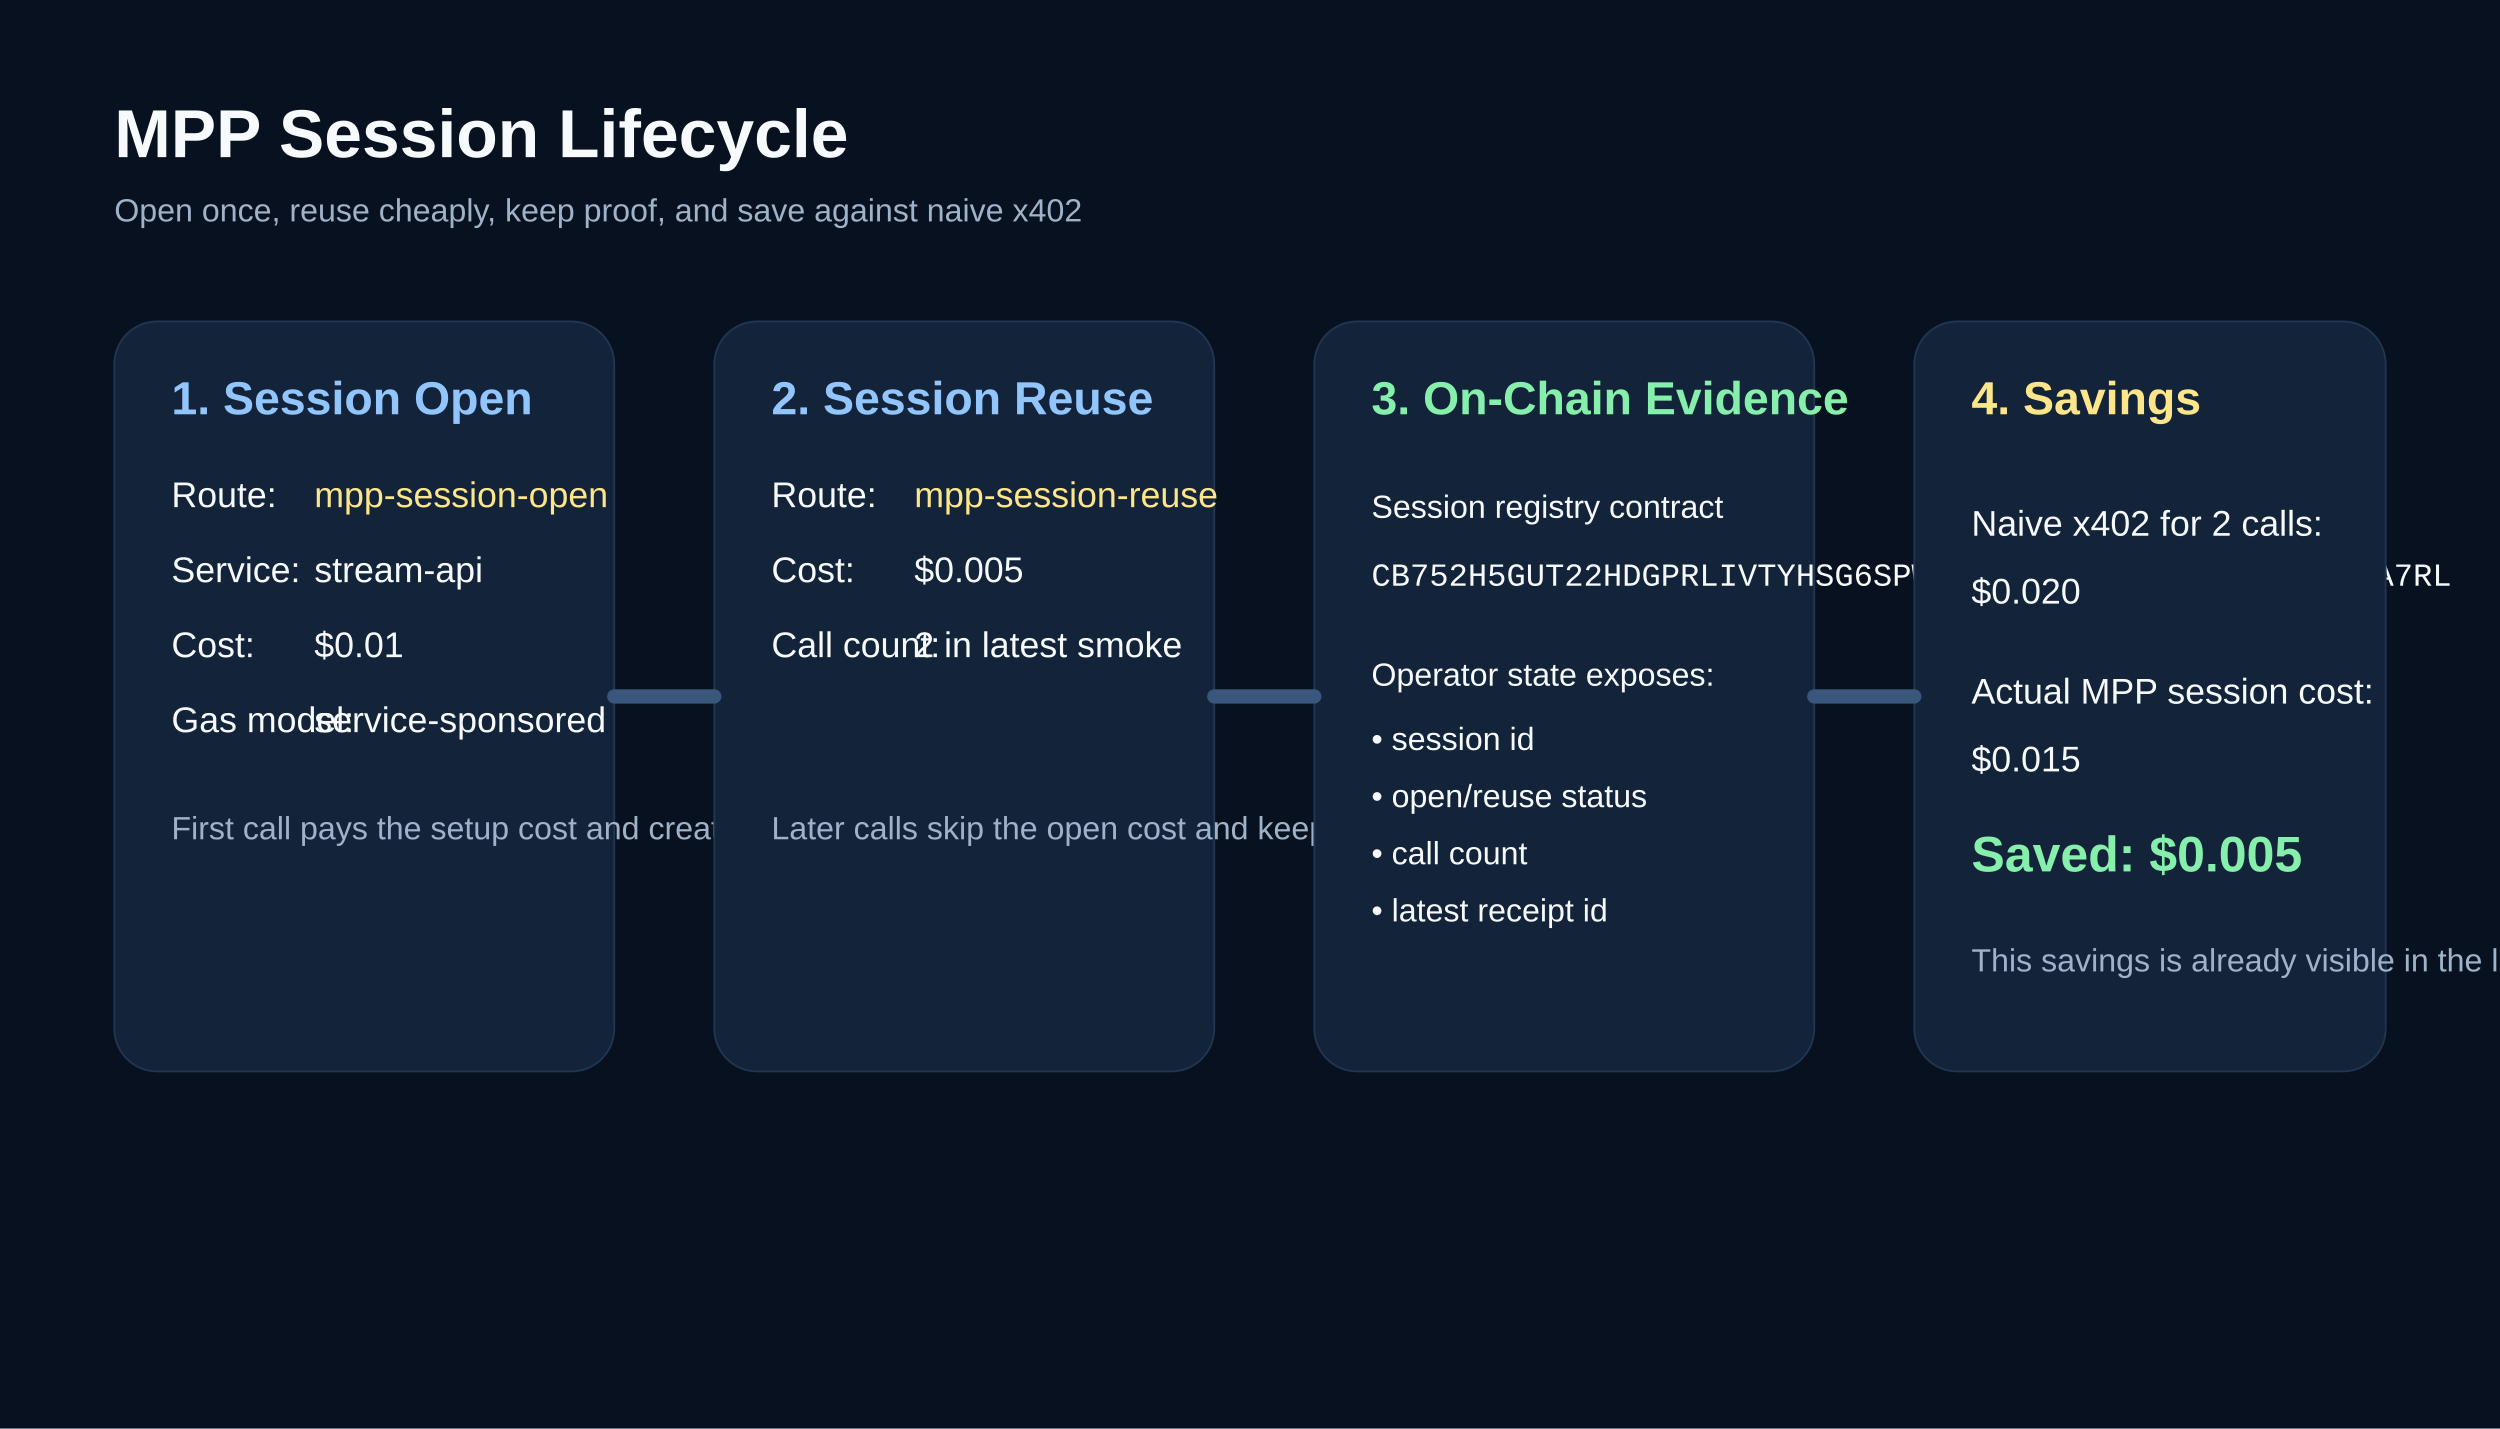
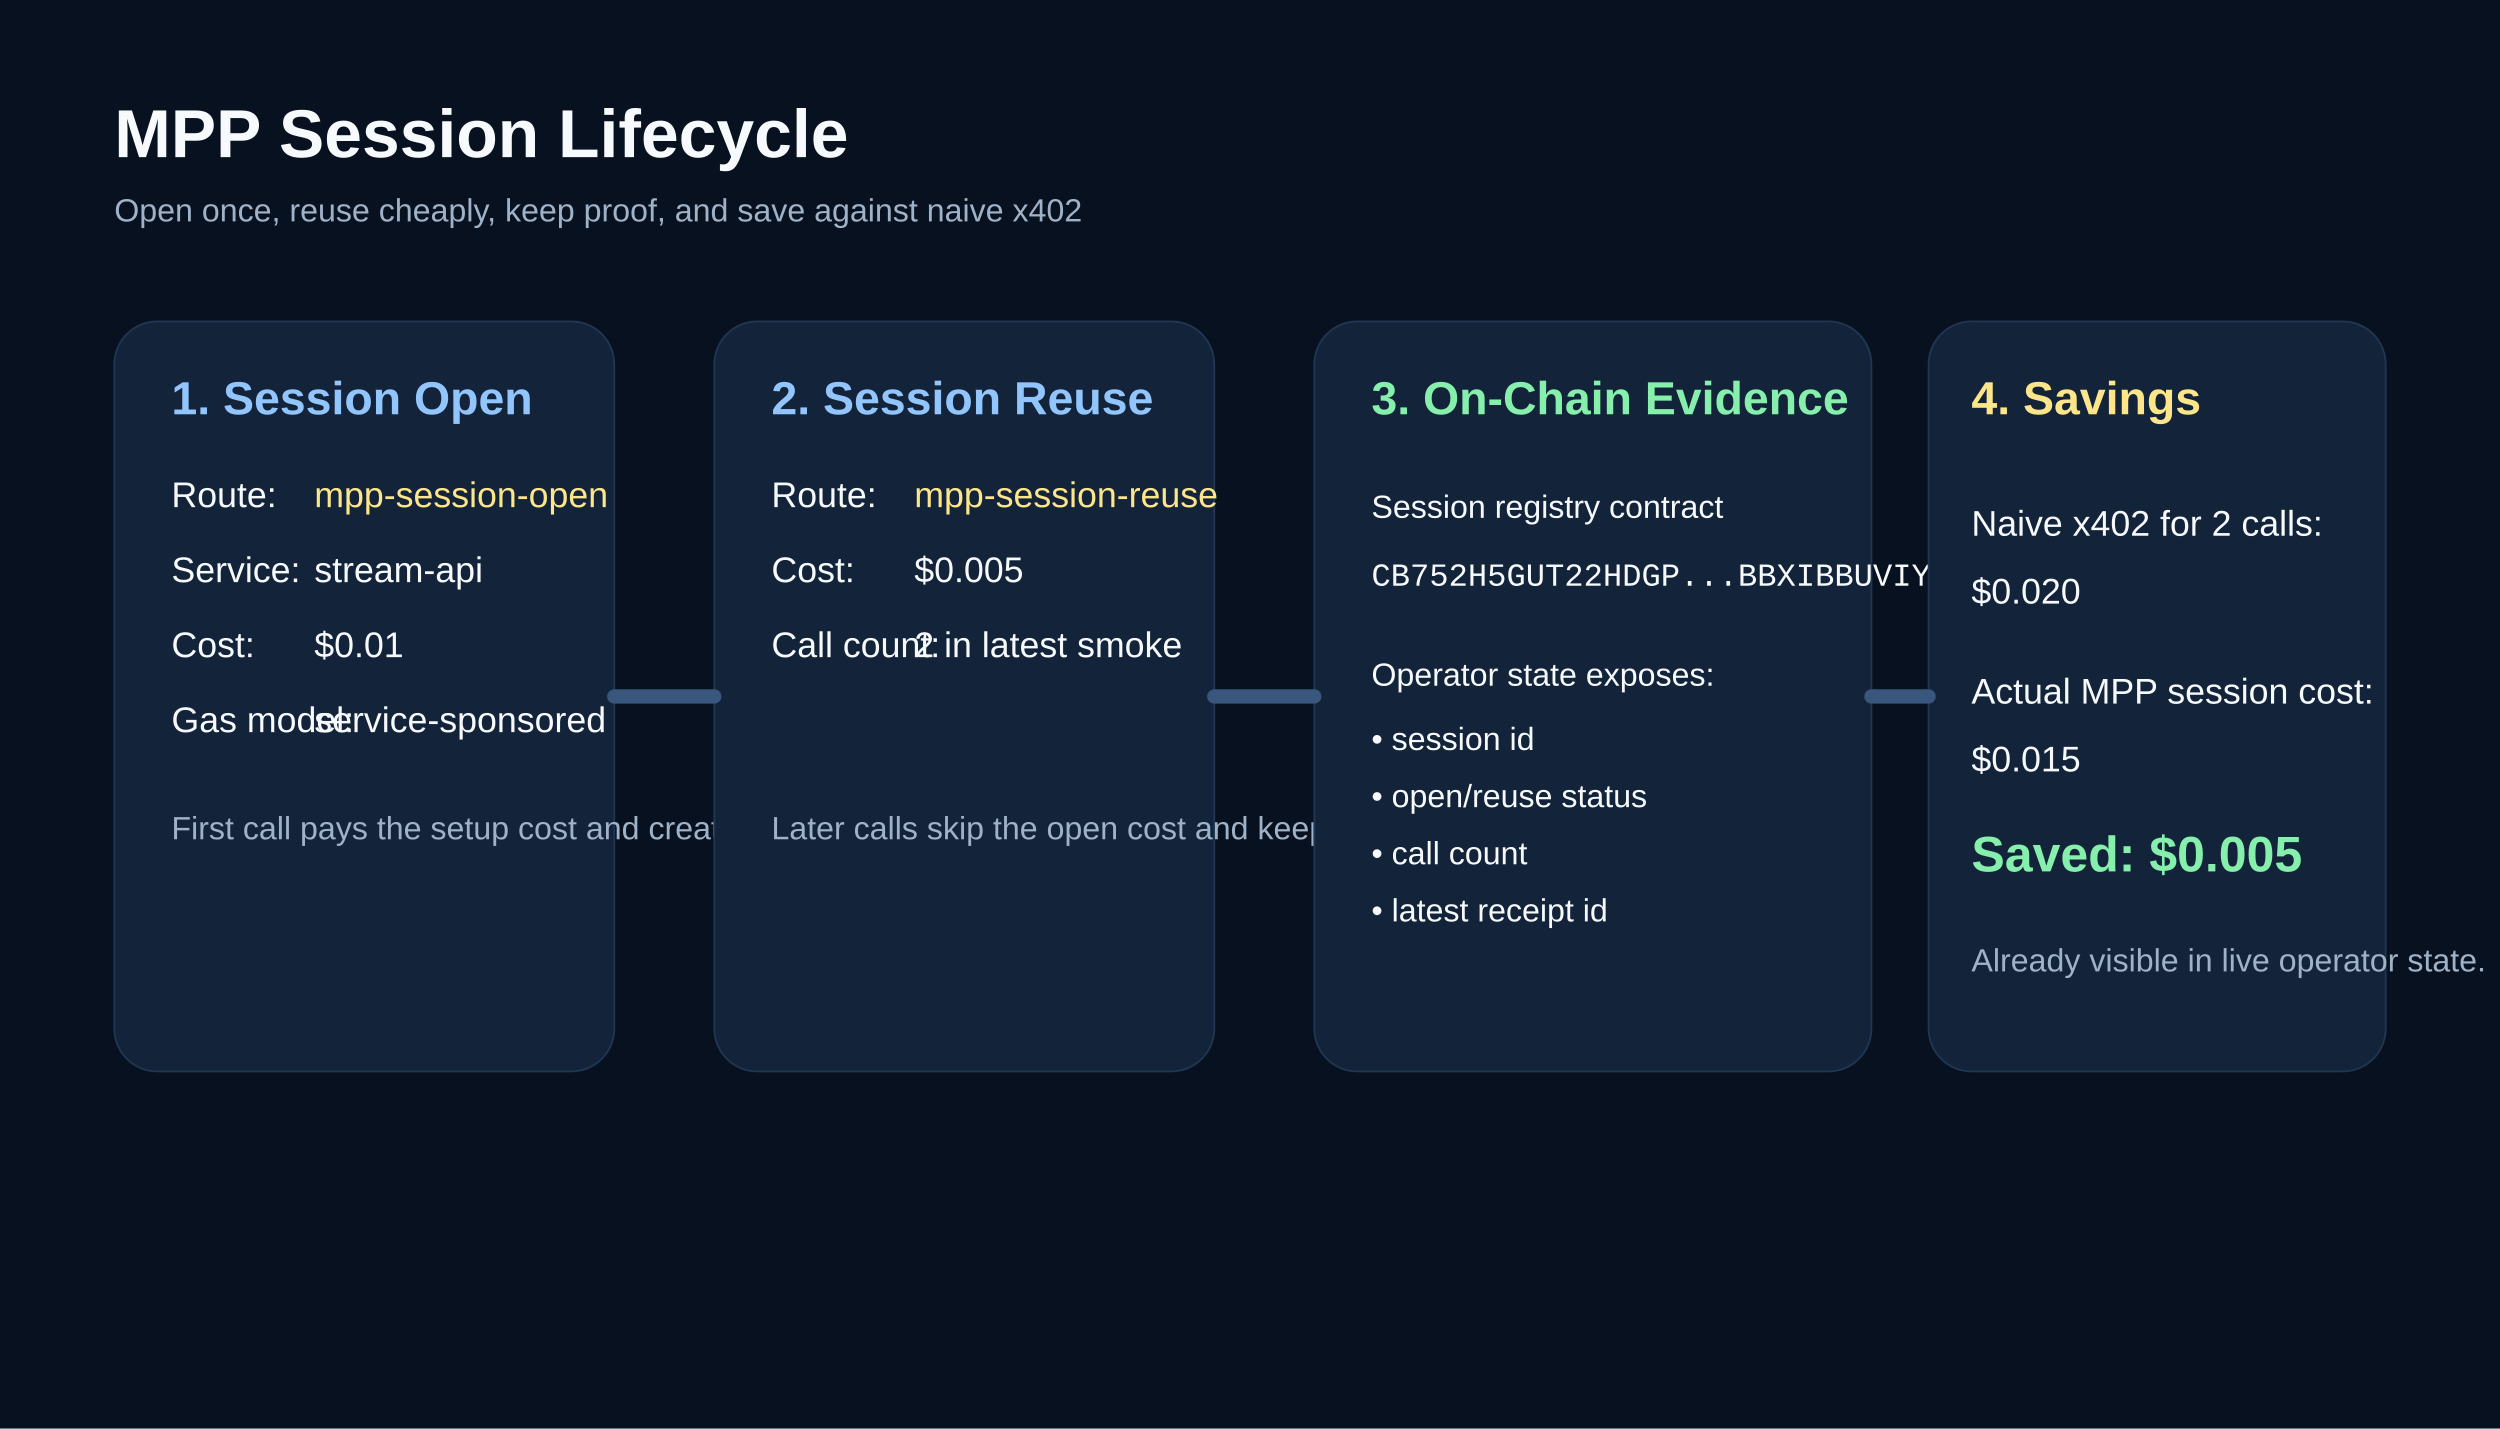
<svg xmlns="http://www.w3.org/2000/svg" width="1400" height="800" viewBox="0 0 1400 800" fill="none">
  <rect width="1400" height="800" fill="#08111F" />
  <text x="64" y="88" fill="#F7FAFC" font-size="38" font-family="Arial, sans-serif" font-weight="700">MPP Session Lifecycle</text>
  <text x="64" y="124" fill="#9FB2C8" font-size="18" font-family="Arial, sans-serif">Open once, reuse cheaply, keep proof, and save against naive x402</text>
  <rect x="64" y="180" width="280" height="420" rx="24" fill="#13243A" stroke="#203652" />
  <text x="96" y="232" fill="#93C5FD" font-size="26" font-family="Arial, sans-serif" font-weight="700">1. Session Open</text>
  <text x="96" y="284" fill="#F7FAFC" font-size="20" font-family="Arial, sans-serif">Route:</text>
  <text x="176" y="284" fill="#FDE68A" font-size="20" font-family="Arial, sans-serif">mpp-session-open</text>
  <text x="96" y="326" fill="#F7FAFC" font-size="20" font-family="Arial, sans-serif">Service:</text>
  <text x="176" y="326" fill="#F7FAFC" font-size="20" font-family="Arial, sans-serif">stream-api</text>
  <text x="96" y="368" fill="#F7FAFC" font-size="20" font-family="Arial, sans-serif">Cost:</text>
  <text x="176" y="368" fill="#F7FAFC" font-size="20" font-family="Arial, sans-serif">$0.01</text>
  <text x="96" y="410" fill="#F7FAFC" font-size="20" font-family="Arial, sans-serif">Gas model:</text>
  <text x="176" y="410" fill="#F7FAFC" font-size="20" font-family="Arial, sans-serif">service-sponsored</text>
  <text x="96" y="470" fill="#9FB2C8" font-size="18" font-family="Arial, sans-serif">First call pays the setup cost and creates reusable session state.</text>
  <rect x="400" y="180" width="280" height="420" rx="24" fill="#13243A" stroke="#203652" />
  <text x="432" y="232" fill="#93C5FD" font-size="26" font-family="Arial, sans-serif" font-weight="700">2. Session Reuse</text>
  <text x="432" y="284" fill="#F7FAFC" font-size="20" font-family="Arial, sans-serif">Route:</text>
  <text x="512" y="284" fill="#FDE68A" font-size="20" font-family="Arial, sans-serif">mpp-session-reuse</text>
  <text x="432" y="326" fill="#F7FAFC" font-size="20" font-family="Arial, sans-serif">Cost:</text>
  <text x="512" y="326" fill="#F7FAFC" font-size="20" font-family="Arial, sans-serif">$0.005</text>
  <text x="432" y="368" fill="#F7FAFC" font-size="20" font-family="Arial, sans-serif">Call count:</text>
  <text x="512" y="368" fill="#F7FAFC" font-size="20" font-family="Arial, sans-serif">2 in latest smoke</text>
  <text x="432" y="470" fill="#9FB2C8" font-size="18" font-family="Arial, sans-serif">Later calls skip the open cost and keep the channel lifecycle amortized.</text>
-   <rect x="736" y="180" width="280" height="420" rx="24" fill="#13243A" stroke="#203652" />
+   <rect x="736" y="180" width="312" height="420" rx="24" fill="#13243A" stroke="#203652" />
  <text x="768" y="232" fill="#86EFAC" font-size="26" font-family="Arial, sans-serif" font-weight="700">3. On-Chain Evidence</text>
  <text x="768" y="290" fill="#F7FAFC" font-size="18" font-family="Arial, sans-serif">Session registry contract</text>
-   <text x="768" y="328" fill="#F7FAFC" font-size="18" font-family="Courier New, monospace">CB752H5GUT22HDGPRLIVTYHSG6SPW2RIT6OXNQ7BBBXIBBUVIYVVA7RL</text>
+   <text x="768" y="328" fill="#F7FAFC" font-size="18" font-family="Courier New, monospace">CB752H5GUT22HDGP...BBXIBBUVIYVVA7RL</text>
  <text x="768" y="384" fill="#F7FAFC" font-size="18" font-family="Arial, sans-serif">Operator state exposes:</text>
  <text x="768" y="420" fill="#F7FAFC" font-size="18" font-family="Arial, sans-serif">• session id</text>
  <text x="768" y="452" fill="#F7FAFC" font-size="18" font-family="Arial, sans-serif">• open/reuse status</text>
  <text x="768" y="484" fill="#F7FAFC" font-size="18" font-family="Arial, sans-serif">• call count</text>
  <text x="768" y="516" fill="#F7FAFC" font-size="18" font-family="Arial, sans-serif">• latest receipt id</text>
-   <rect x="1072" y="180" width="264" height="420" rx="24" fill="#13243A" stroke="#203652" />
+   <rect x="1080" y="180" width="256" height="420" rx="24" fill="#13243A" stroke="#203652" />
  <text x="1104" y="232" fill="#FDE68A" font-size="26" font-family="Arial, sans-serif" font-weight="700">4. Savings</text>
  <text x="1104" y="300" fill="#F7FAFC" font-size="20" font-family="Arial, sans-serif">Naive x402 for 2 calls:</text>
  <text x="1104" y="338" fill="#F7FAFC" font-size="20" font-family="Arial, sans-serif">$0.020</text>
  <text x="1104" y="394" fill="#F7FAFC" font-size="20" font-family="Arial, sans-serif">Actual MPP session cost:</text>
  <text x="1104" y="432" fill="#F7FAFC" font-size="20" font-family="Arial, sans-serif">$0.015</text>
  <text x="1104" y="488" fill="#86EFAC" font-size="28" font-family="Arial, sans-serif" font-weight="700">Saved: $0.005</text>
-   <text x="1104" y="544" fill="#9FB2C8" font-size="18" font-family="Arial, sans-serif">This savings is already visible in the live operator state.</text>
+   <text x="1104" y="544" fill="#9FB2C8" font-size="18" font-family="Arial, sans-serif">Already visible in live operator state.</text>
  <path d="M344 390H400" stroke="#39577C" stroke-width="8" stroke-linecap="round" />
  <path d="M680 390H736" stroke="#39577C" stroke-width="8" stroke-linecap="round" />
-   <path d="M1016 390H1072" stroke="#39577C" stroke-width="8" stroke-linecap="round" />
+   <path d="M1048 390H1080" stroke="#39577C" stroke-width="8" stroke-linecap="round" />
</svg>
